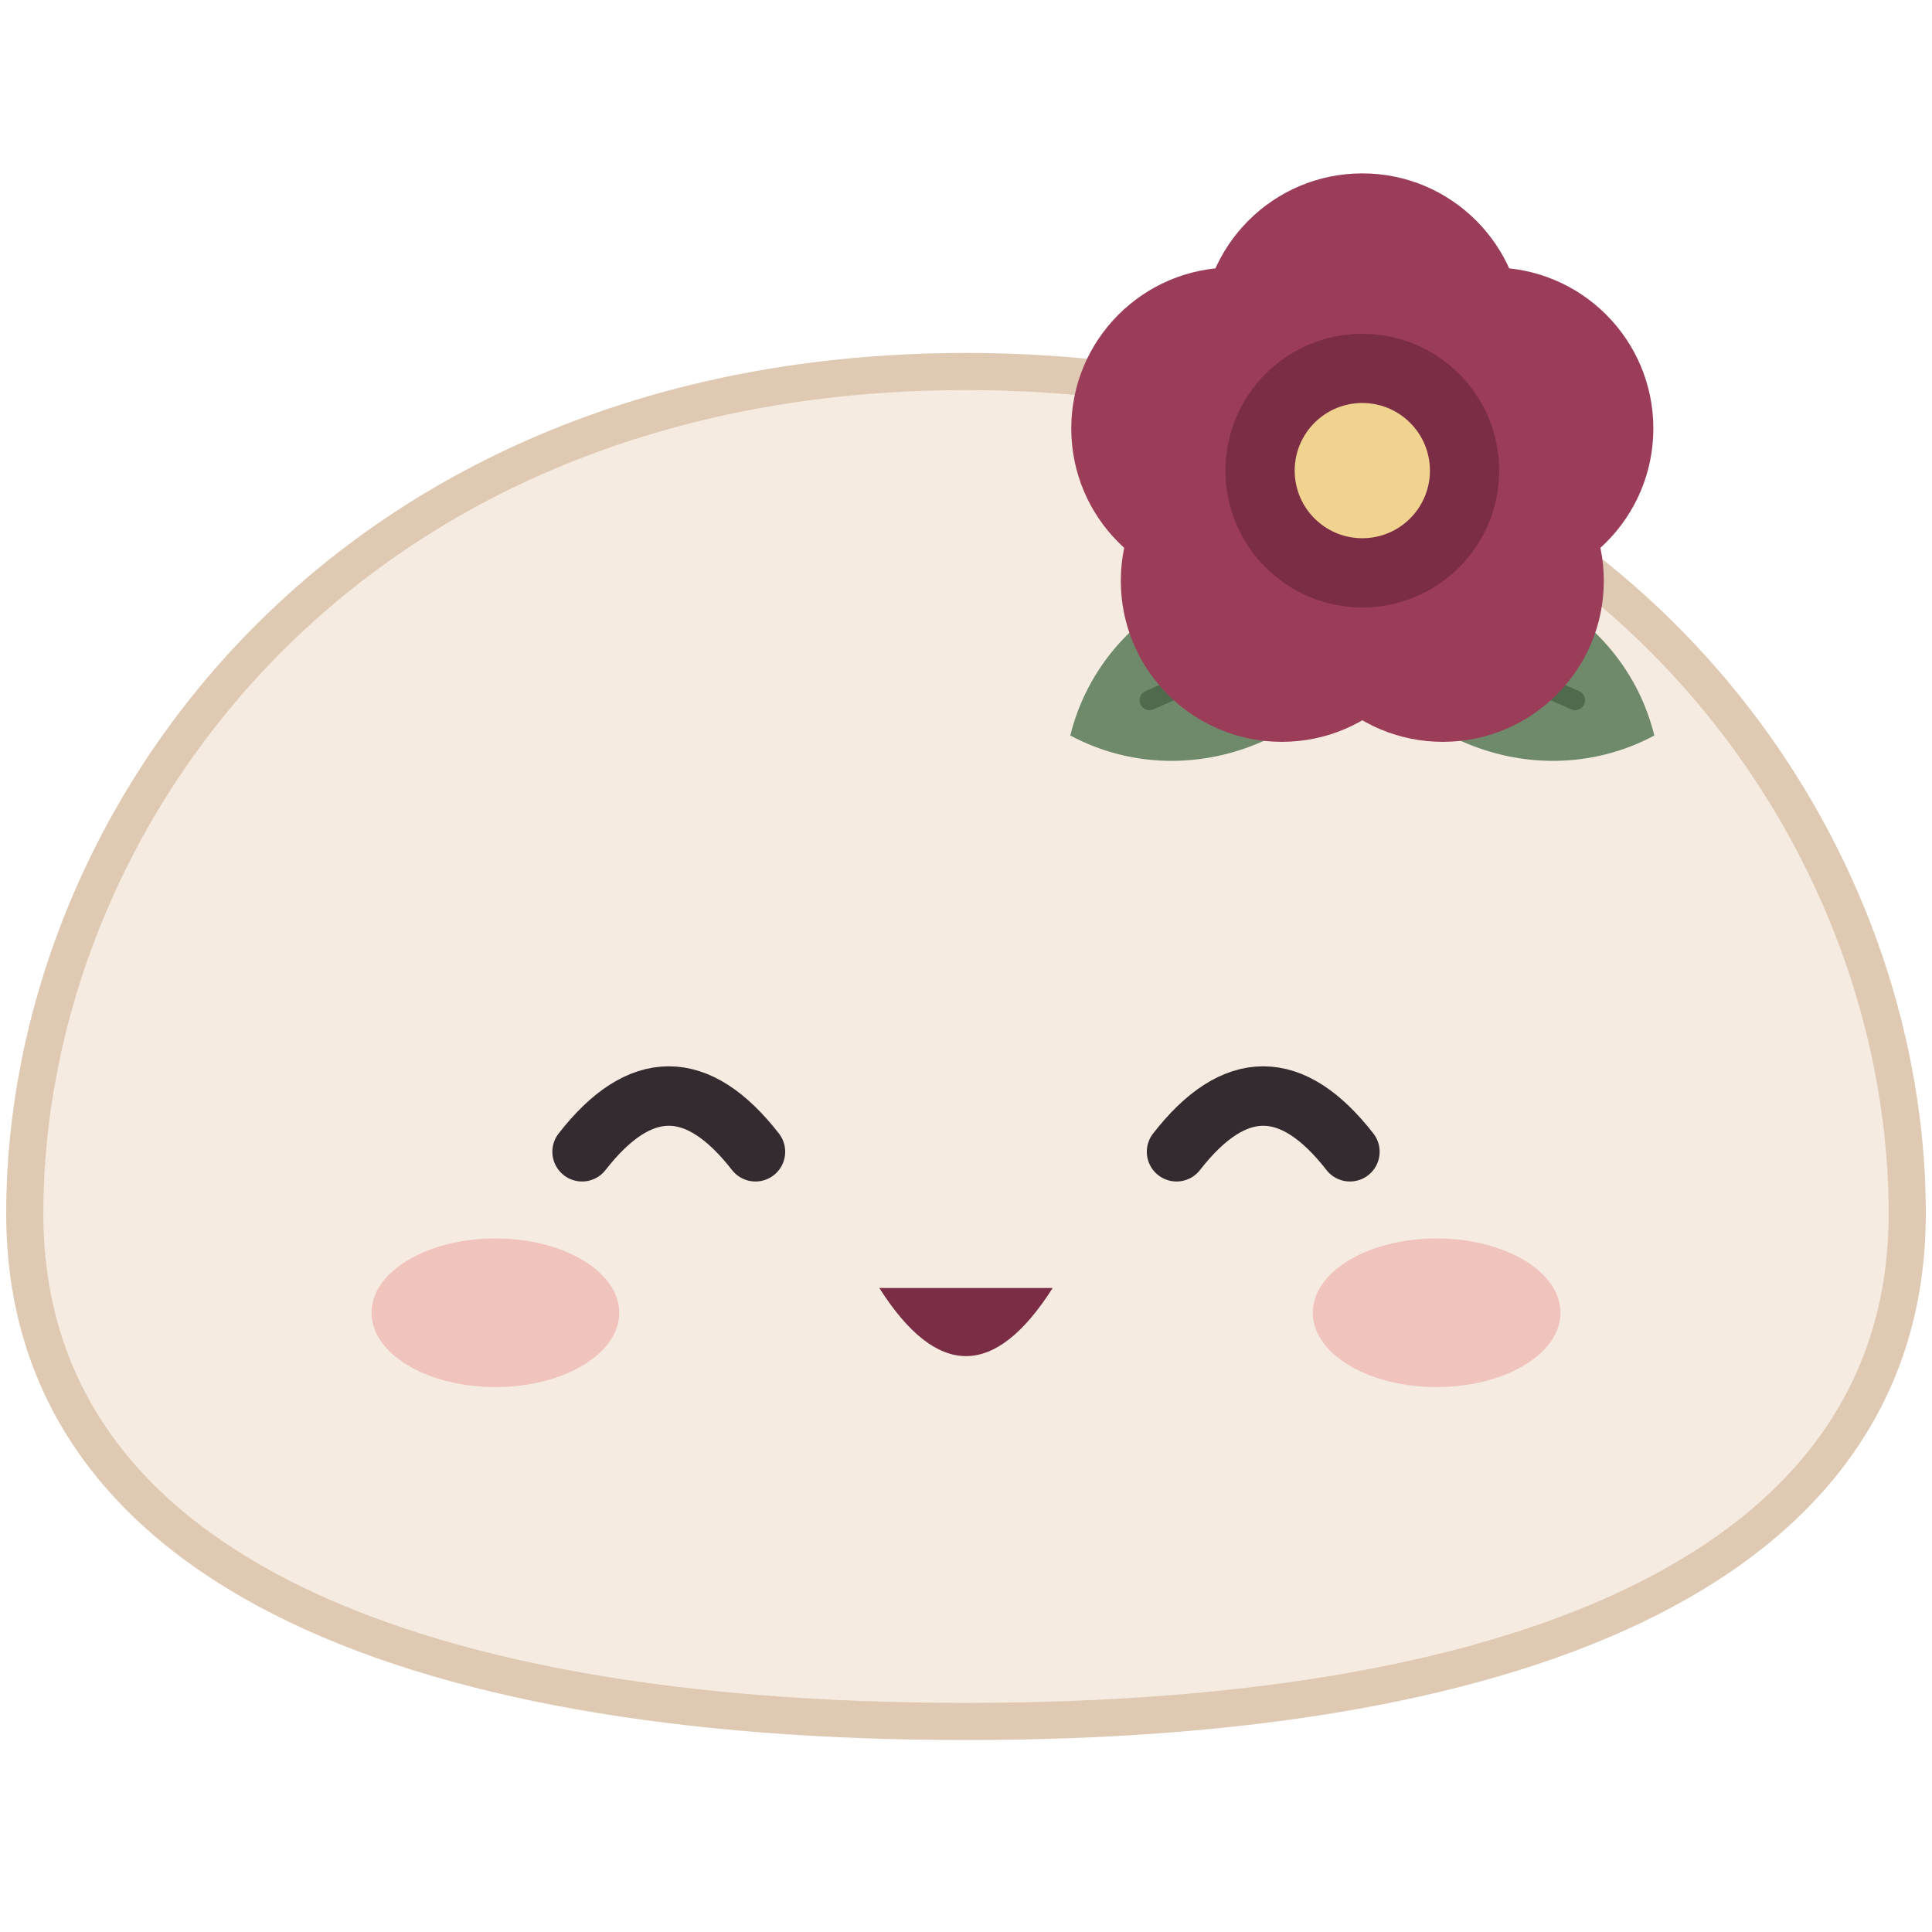
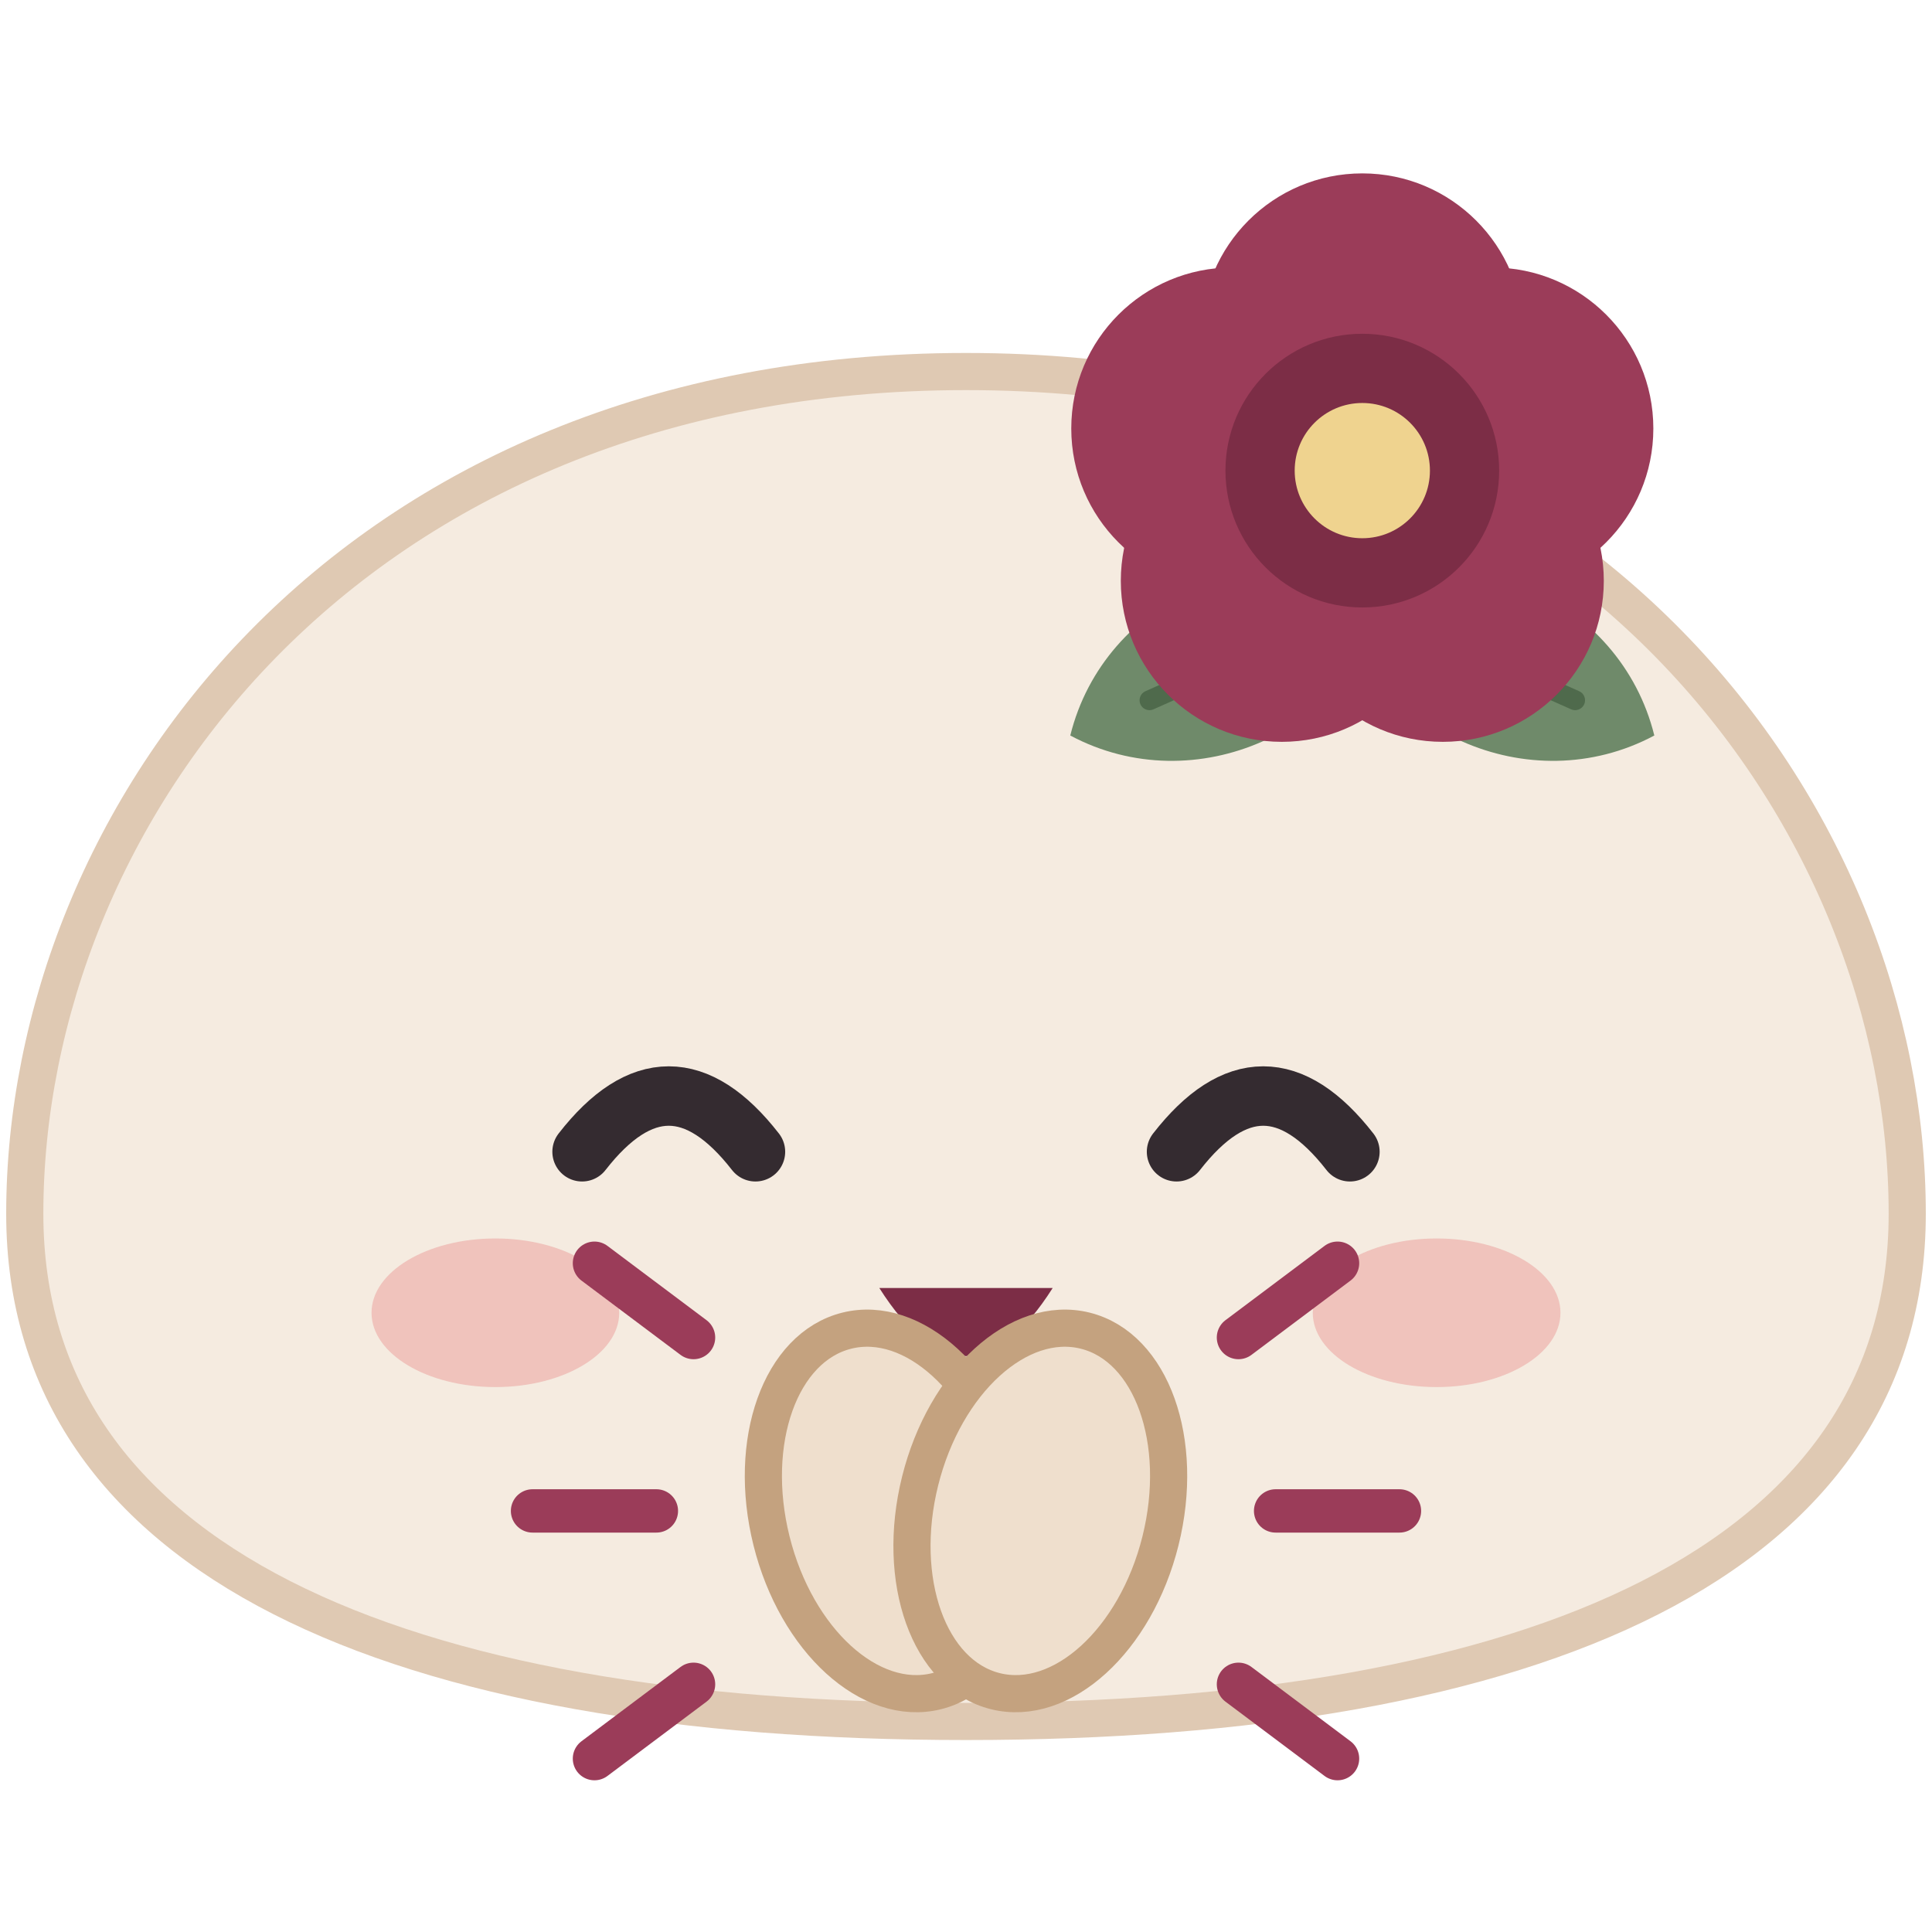
- <svg xmlns="http://www.w3.org/2000/svg" viewBox="22 42 156 156" width="100%" height="100%">
-   <path d="M100 72C150 72 176 108 176 140C176 168 146 181 100 181C54 181 24 168 24 140C24 108 50 72 100 72Z" fill="#f5ebe0" stroke="#dfc9b3" stroke-width="3" />
-   <g transform="translate(130 90) rotate(24) scale(1)">
-     <path d="M0 0C7 -9 21 -9 28 0C21 9 7 9 0 0Z" fill="#6f8a6a" />
-     <path d="M4 0L21 0" stroke="#4f6a4c" stroke-width="1.6" stroke-linecap="round" />
+ <svg xmlns="http://www.w3.org/2000/svg" viewBox="0 0 200 200">
+   <g transform="scale(1.28205) translate(-22 -42)">
+     <path d="M100 72C150 72 176 108 176 140C176 168 146 181 100 181C54 181 24 168 24 140C24 108 50 72 100 72Z" fill="#f5ebe0" stroke="#dfc9b3" stroke-width="3" />
+     <g transform="translate(130 90) rotate(24) scale(1)">
+       <path d="M0 0C7 -9 21 -9 28 0C21 9 7 9 0 0Z" fill="#6f8a6a" />
+       <path d="M4 0L21 0" stroke="#4f6a4c" stroke-width="1.6" stroke-linecap="round" />
+     </g>
+     <g transform="translate(134 90) rotate(156) scale(1)">
+       <path d="M0 0C7 -9 21 -9 28 0C21 9 7 9 0 0Z" fill="#6f8a6a" />
+       <path d="M4 0L21 0" stroke="#4f6a4c" stroke-width="1.6" stroke-linecap="round" />
+     </g>
+     <circle cx="142.5" cy="76.6" r="13" fill="#9b3c59" />
+     <circle cx="138.5" cy="88.9" r="13" fill="#9b3c59" />
+     <circle cx="125.5" cy="88.9" r="13" fill="#9b3c59" />
+     <circle cx="121.5" cy="76.6" r="13" fill="#9b3c59" />
+     <circle cx="132" cy="69" r="13" fill="#9b3c59" />
+     <circle cx="132" cy="80" r="11.05" fill="#7c2d46" />
+     <circle cx="132" cy="80" r="5.46" fill="#efd38f" />
+     <ellipse cx="62" cy="148" rx="10" ry="6" fill="#eebcb6" opacity=".85" />
+     <ellipse cx="138" cy="148" rx="10" ry="6" fill="#eebcb6" opacity=".85" />
+     <path d="M69 135Q76 126 83 135" fill="none" stroke="#342b30" stroke-width="4.8" stroke-linecap="round" stroke-linejoin="round" />
+     <path d="M117 135Q124 126 131 135" fill="none" stroke="#342b30" stroke-width="4.8" stroke-linecap="round" stroke-linejoin="round" />
+     <path d="M93 146Q100 157 107 146Z" fill="#7c2d46" />
+     <ellipse cx="94" cy="164" rx="10" ry="15" fill="#efdfcd" transform="rotate(-14 94 164)" stroke="#c4a27f" stroke-width="3" />
+     <ellipse cx="106" cy="164" rx="10" ry="15" fill="#efdfcd" transform="rotate(14 106 164)" stroke="#c4a27f" stroke-width="3" />
+     <path d="M78 150L70 144M75 164L65 164M78 178L70 184M122 150L130 144M125 164L135 164M122 178L130 184" fill="none" stroke="#9b3c59" stroke-width="3.5" stroke-linecap="round" stroke-linejoin="round" />
  </g>
-   <g transform="translate(134 90) rotate(156) scale(1)">
-     <path d="M0 0C7 -9 21 -9 28 0C21 9 7 9 0 0Z" fill="#6f8a6a" />
-     <path d="M4 0L21 0" stroke="#4f6a4c" stroke-width="1.6" stroke-linecap="round" />
-   </g>
-   <circle cx="142.5" cy="76.6" r="13" fill="#9b3c59" />
-   <circle cx="138.5" cy="88.9" r="13" fill="#9b3c59" />
-   <circle cx="125.5" cy="88.9" r="13" fill="#9b3c59" />
-   <circle cx="121.5" cy="76.6" r="13" fill="#9b3c59" />
-   <circle cx="132" cy="69" r="13" fill="#9b3c59" />
-   <circle cx="132" cy="80" r="11.05" fill="#7c2d46" />
-   <circle cx="132" cy="80" r="5.46" fill="#efd38f" />
-   <ellipse cx="62" cy="148" rx="10" ry="6" fill="#eebcb6" opacity=".85" />
-   <ellipse cx="138" cy="148" rx="10" ry="6" fill="#eebcb6" opacity=".85" />
-   <path d="M69 135Q76 126 83 135" fill="none" stroke="#342b30" stroke-width="4.8" stroke-linecap="round" stroke-linejoin="round" />
-   <path d="M117 135Q124 126 131 135" fill="none" stroke="#342b30" stroke-width="4.8" stroke-linecap="round" stroke-linejoin="round" />
-   <path d="M93 146Q100 157 107 146Z" fill="#7c2d46" />
</svg>
